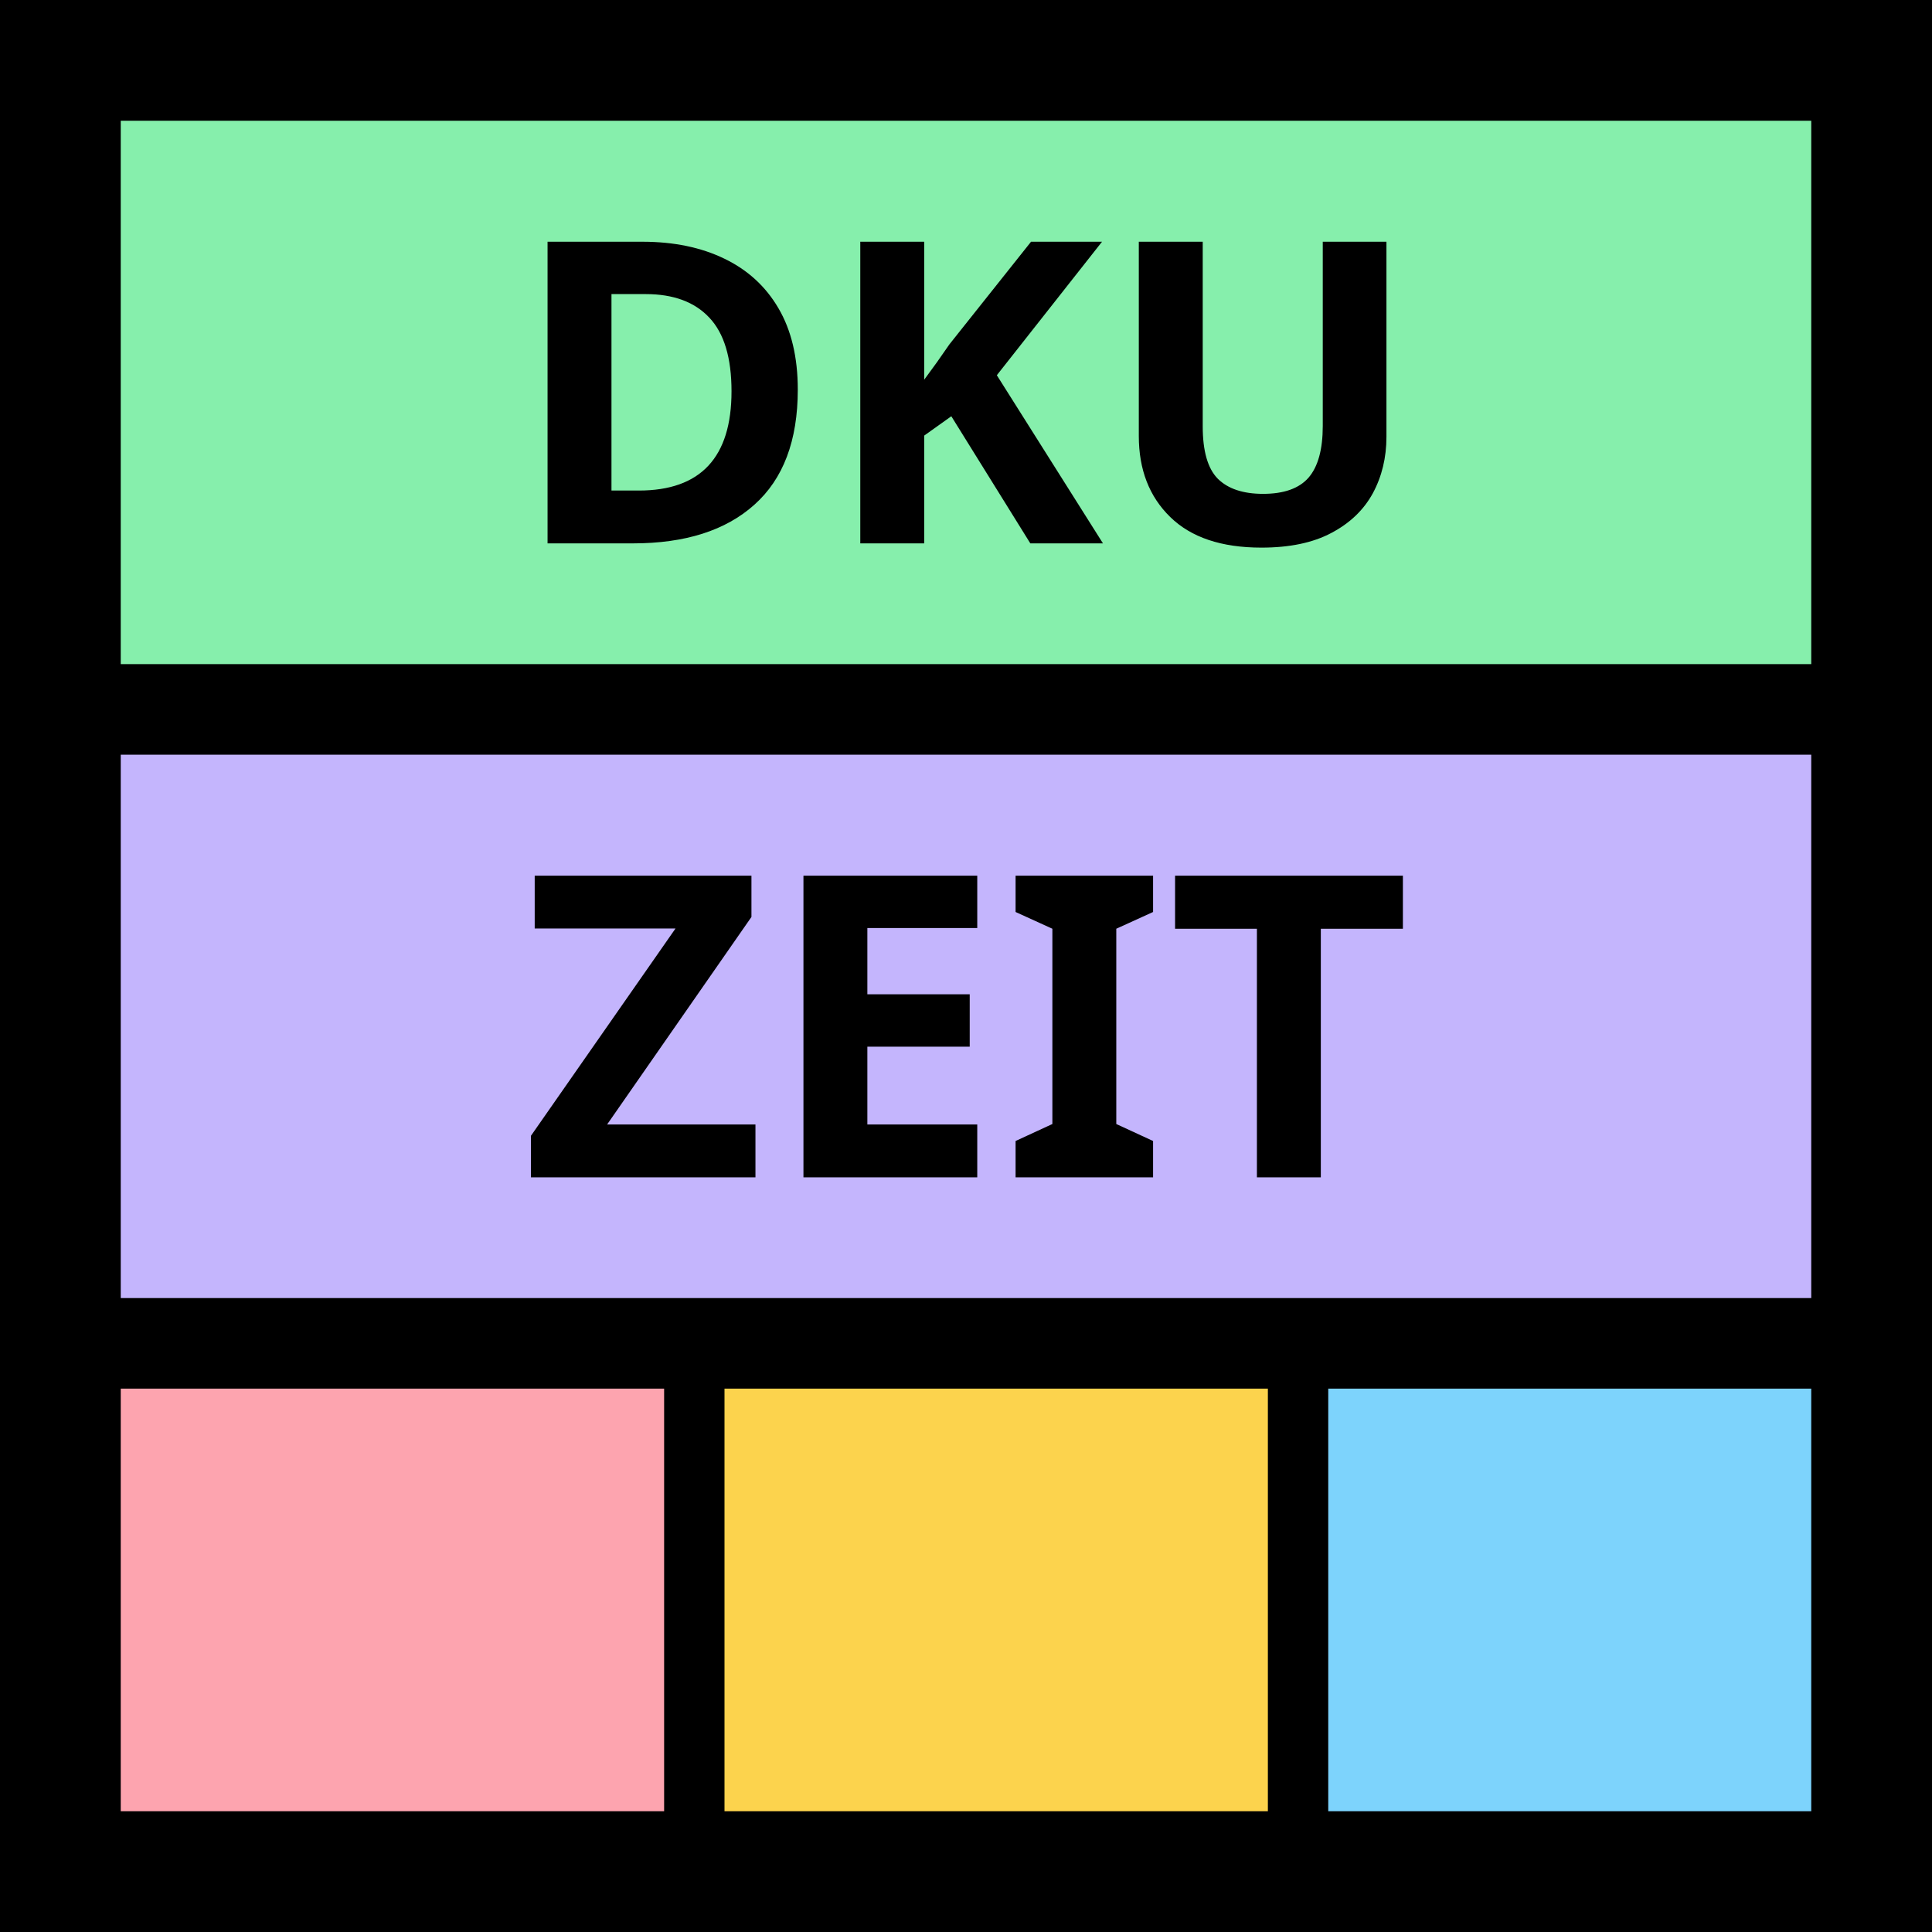
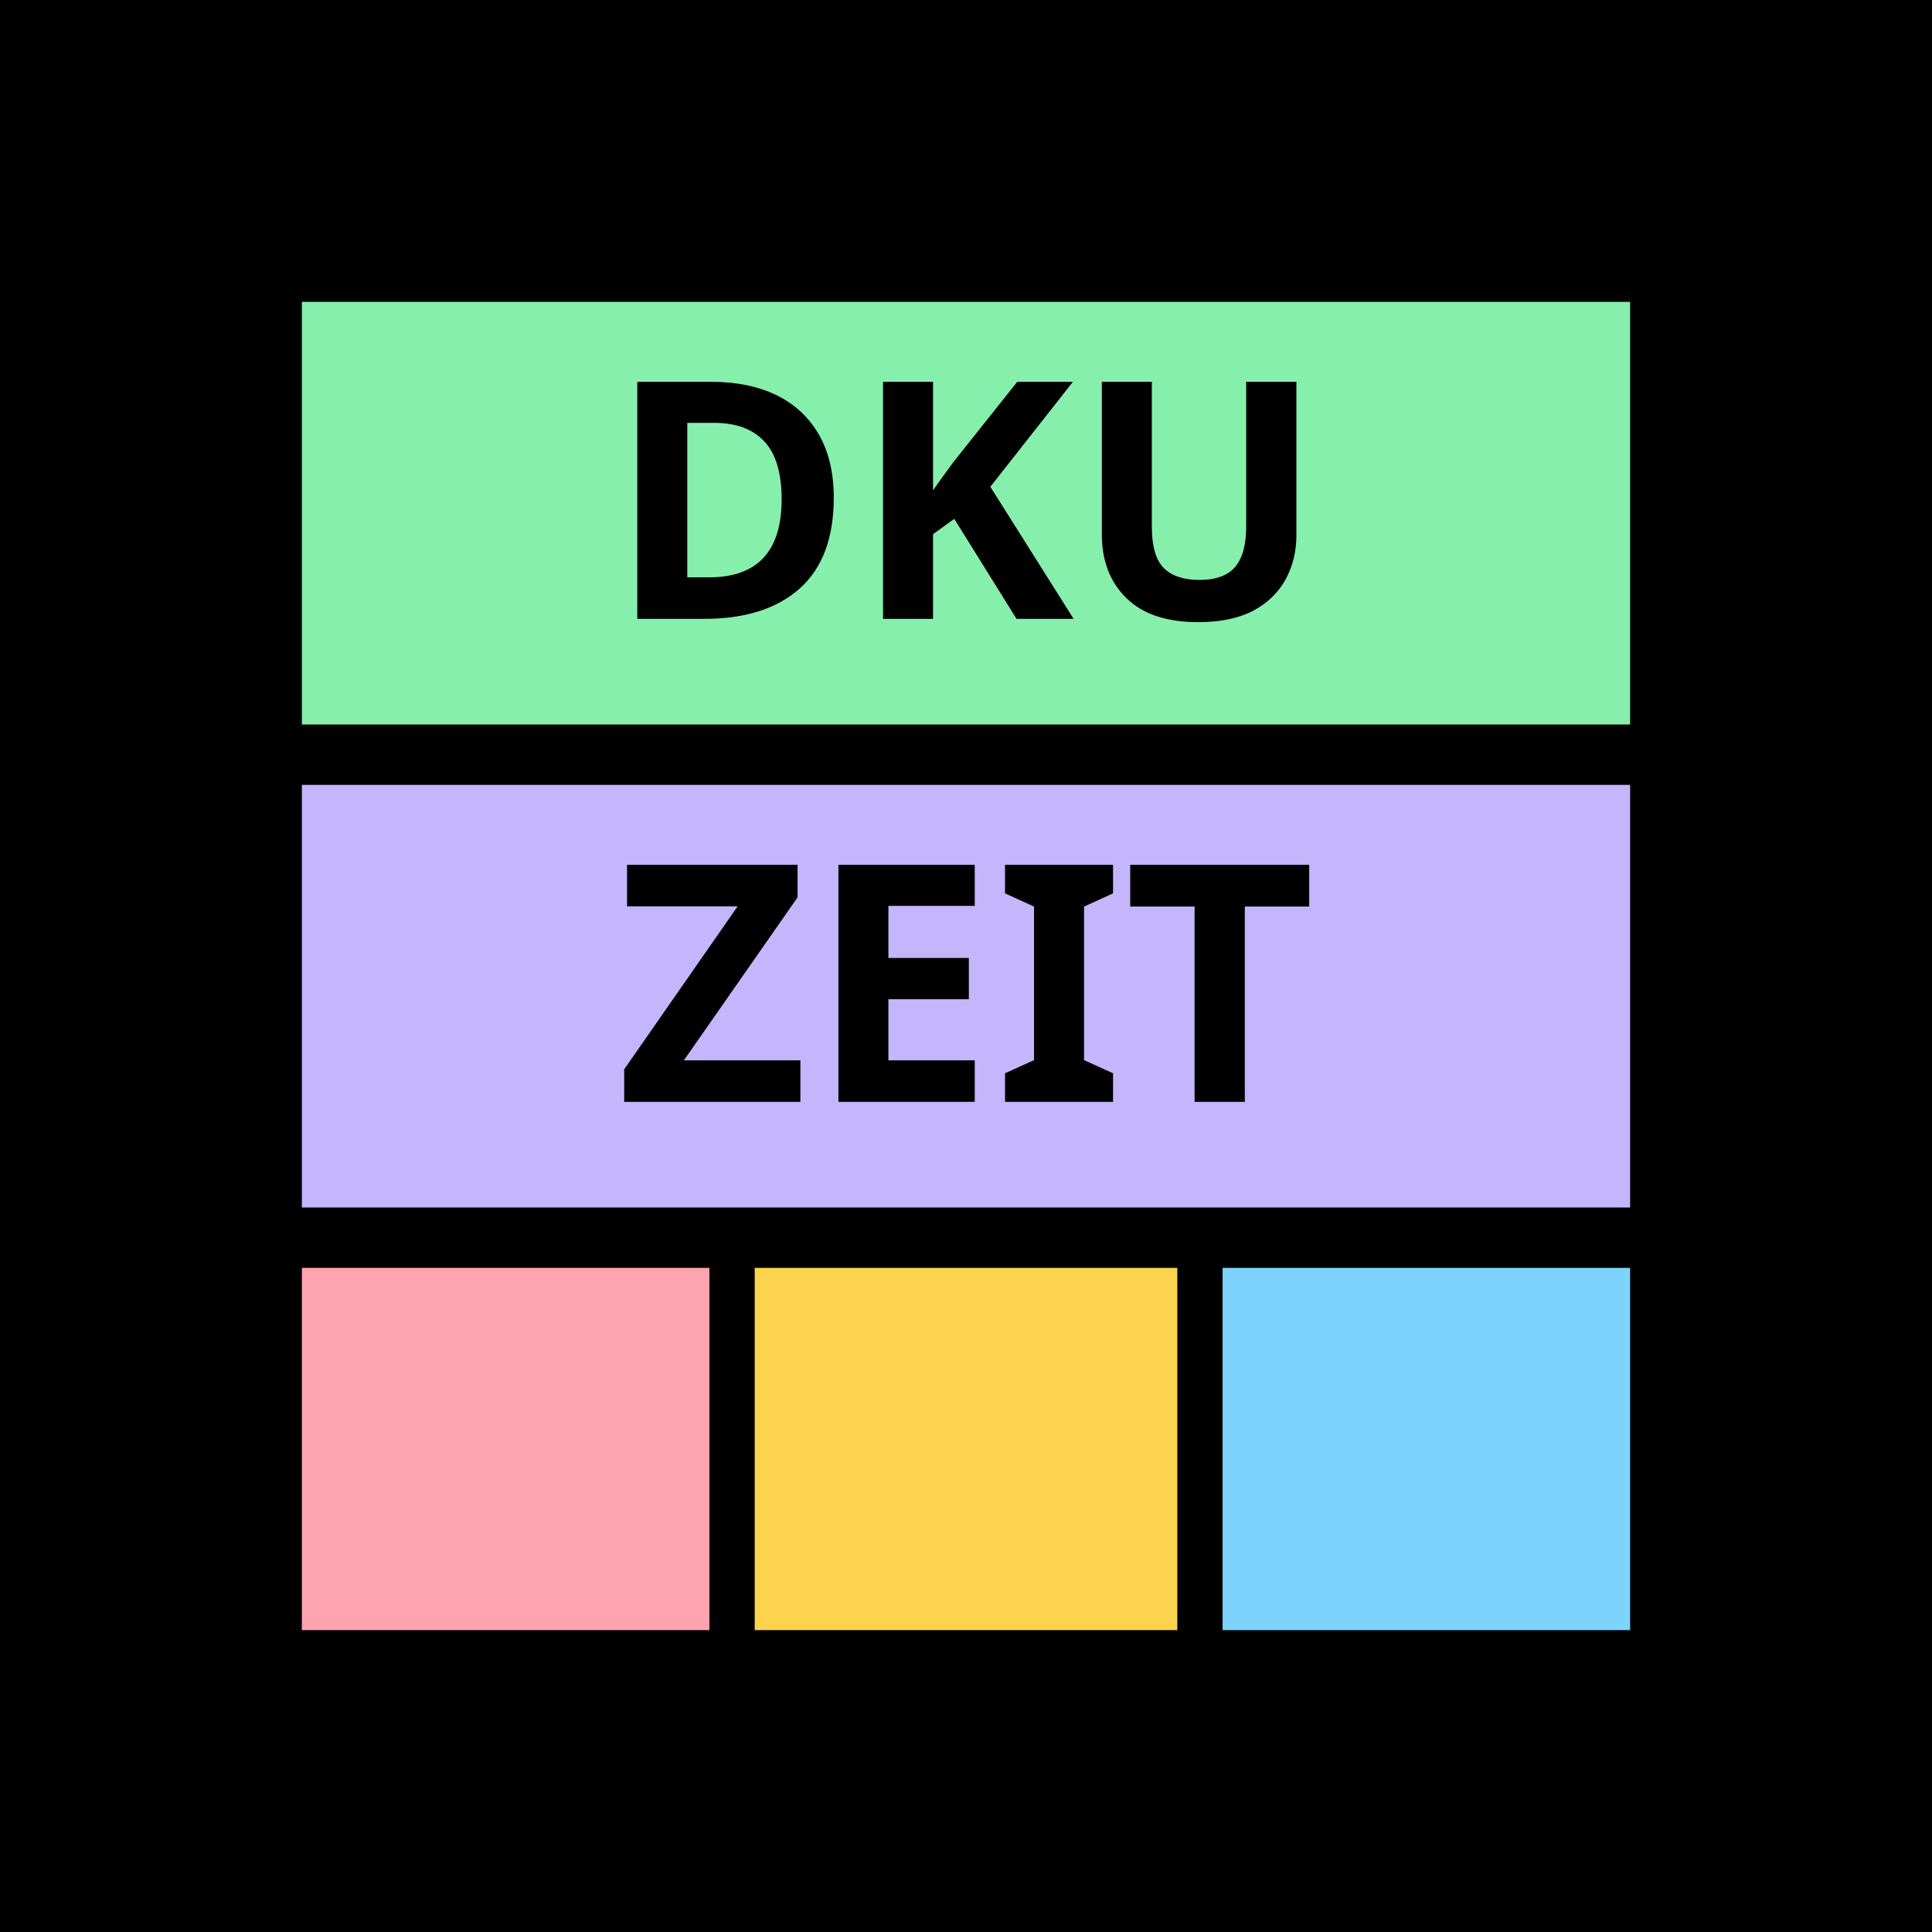
- <svg xmlns="http://www.w3.org/2000/svg" width="128" height="128" viewBox="0 0 128 128">
-   <rect width="128" height="128" fill="#000" />
-   <rect x="8" y="8" width="112" height="36" fill="#86efac" />
-   <text x="64" y="36" text-anchor="middle" font-family="system-ui,sans-serif" font-weight="900" font-size="28" fill="#000">DKU</text>
-   <rect x="8" y="50" width="112" height="36" fill="#c4b5fd" />
-   <text x="64" y="78" text-anchor="middle" font-family="system-ui,sans-serif" font-weight="900" font-size="28" fill="#000">ZEIT</text>
-   <rect x="8" y="92" width="36" height="28" fill="#fda4af" />
-   <rect x="48" y="92" width="36" height="28" fill="#fcd34d" />
-   <rect x="88" y="92" width="32" height="28" fill="#7dd3fc" />
+ <svg xmlns="http://www.w3.org/2000/svg" height="128" viewBox="0 0 128 128" width="128">
+   <path d="m0 0h128v128h-128z" />
+   <path d="m20 20h88v28h-88z" fill="#86efac" />
+   <text font-family="system-ui,sans-serif" font-size="22" font-weight="900" text-anchor="middle" x="64" y="41">DKU</text>
+   <path d="m20 52h88v28h-88z" fill="#c4b5fd" />
+   <text font-family="system-ui,sans-serif" font-size="22" font-weight="900" text-anchor="middle" x="64" y="73">ZEIT</text>
+   <path d="m20 84h27v24h-27z" fill="#fda4af" />
+   <path d="m50 84h28v24h-28z" fill="#fcd34d" />
+   <path d="m81 84h27v24h-27z" fill="#7dd3fc" />
</svg>
